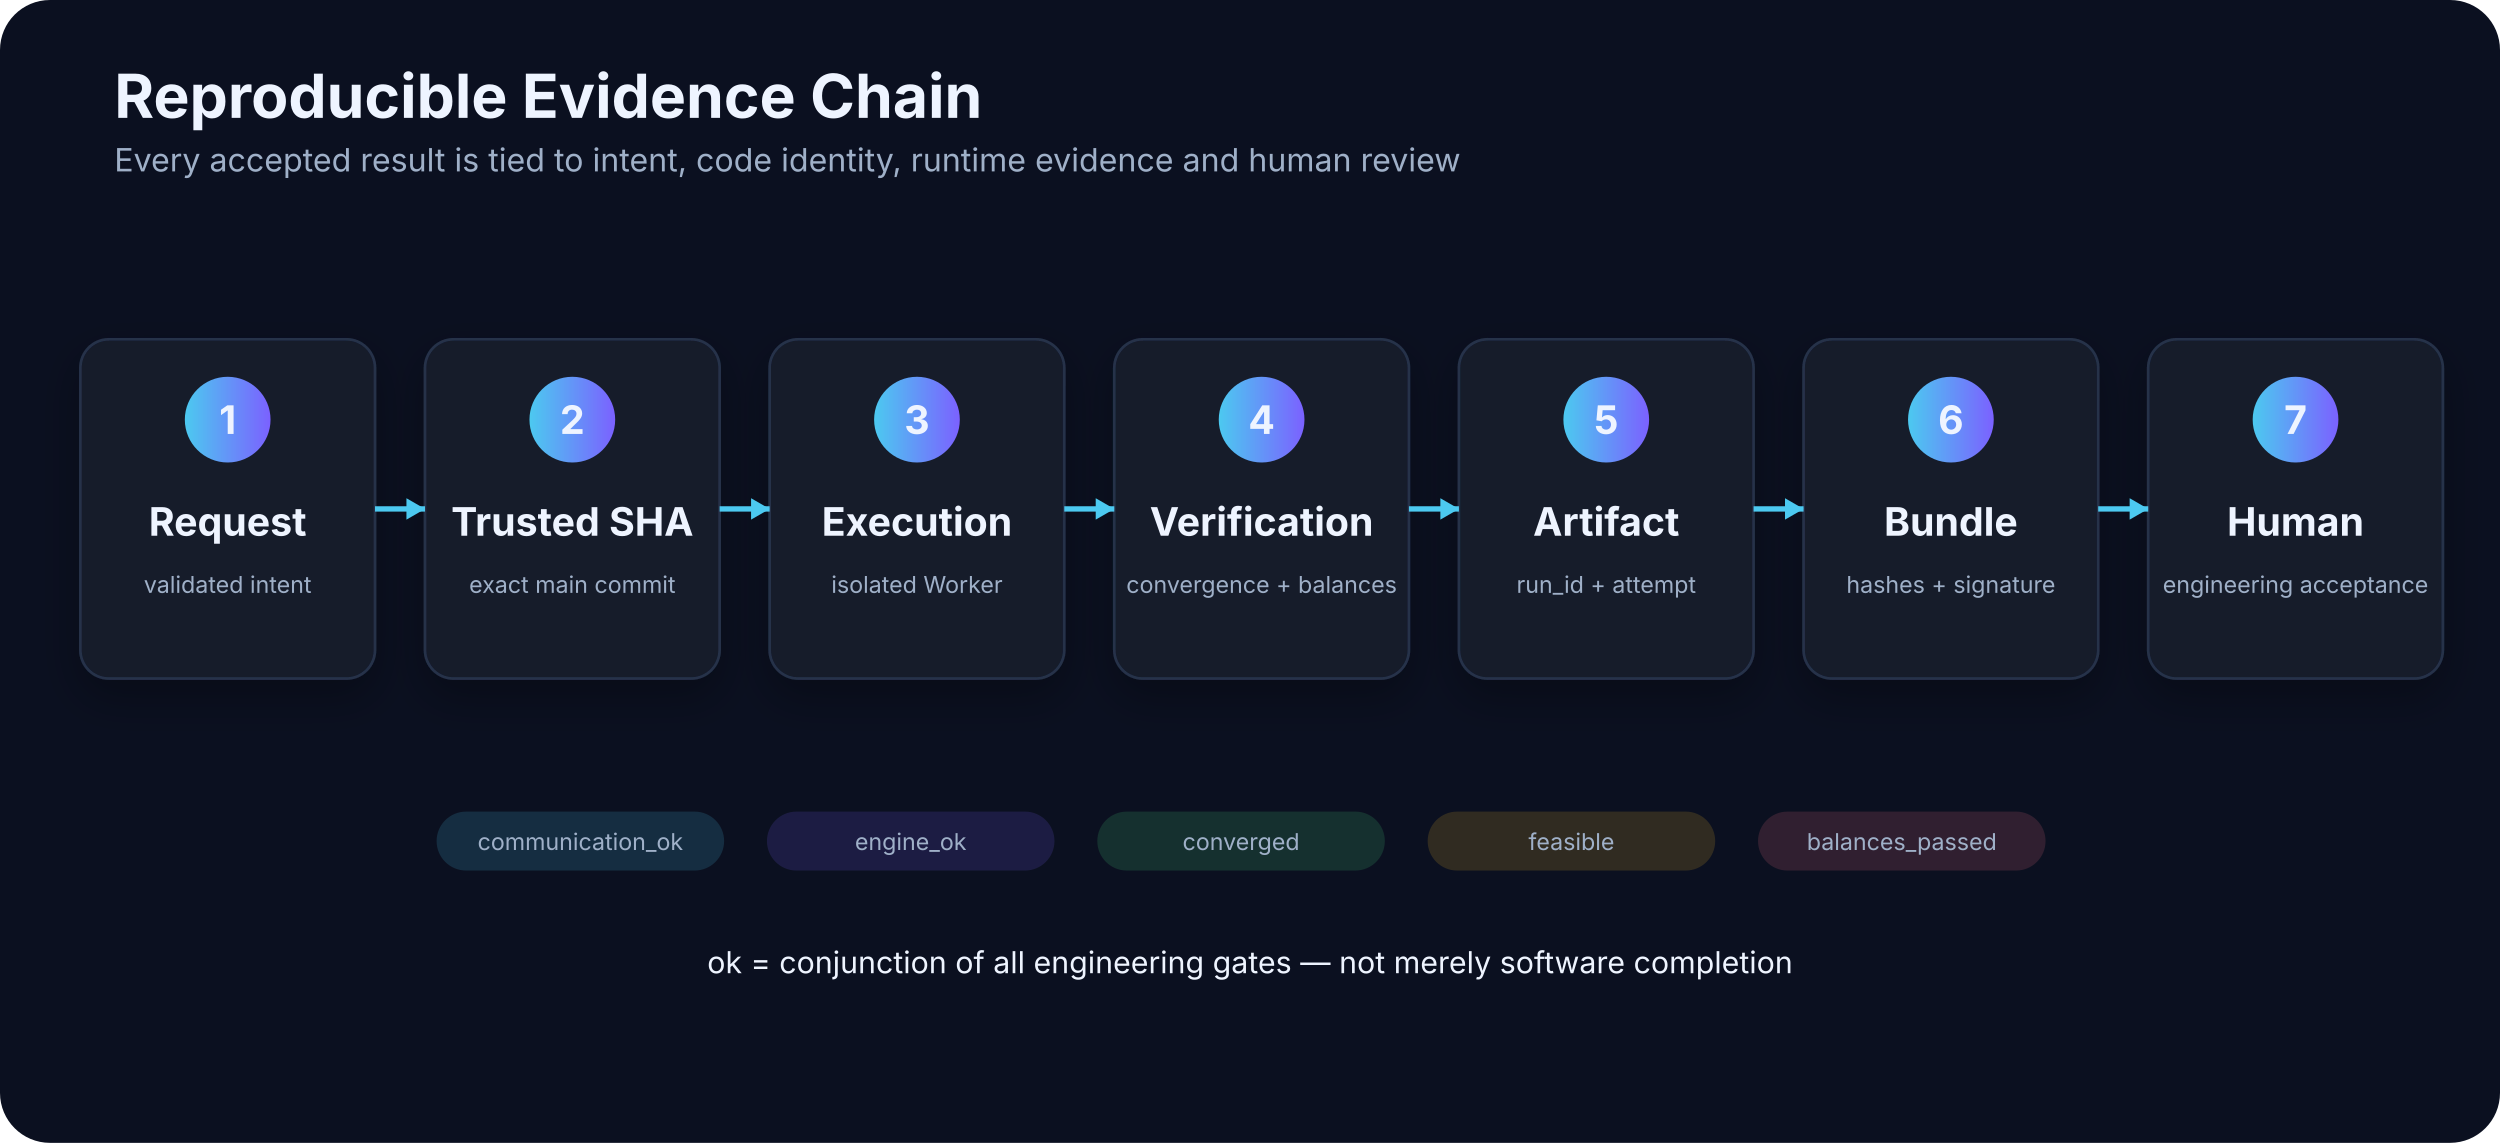
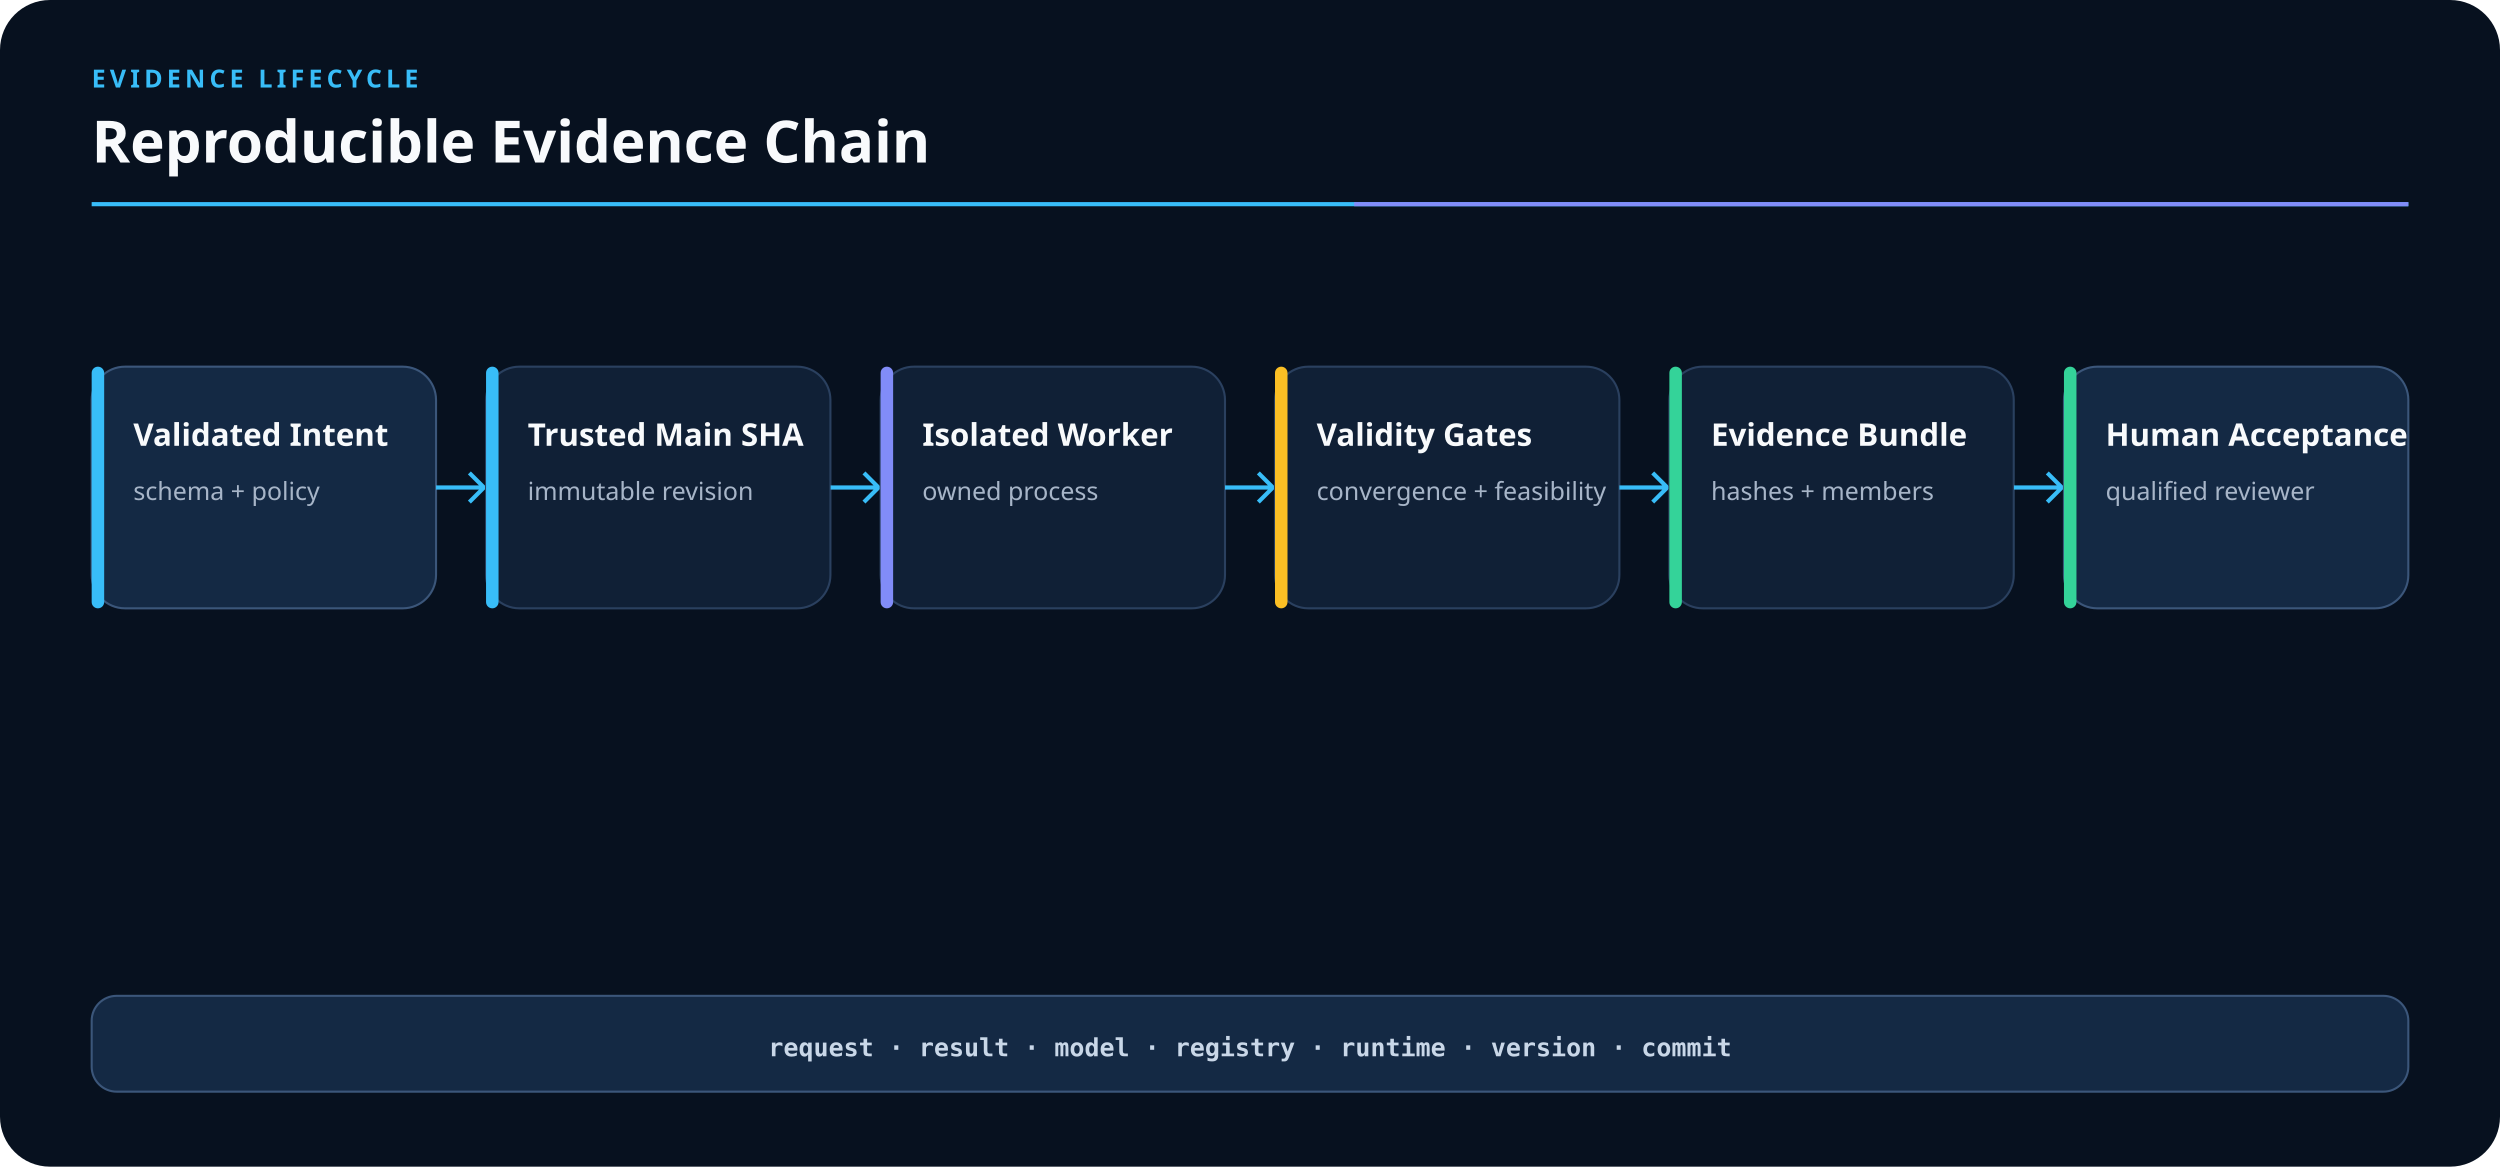
- <svg xmlns="http://www.w3.org/2000/svg" width="1400" height="640" viewBox="0 0 1400 640" role="img" aria-labelledby="title desc">
-   <rect width="1400" height="640" rx="28" fill="#0b1020" />
-   <defs>
-     <filter id="shadow" x="-20%" y="-20%" width="140%" height="140%">
-       <feDropShadow dx="0" dy="10" stdDeviation="12" flood-color="#000" flood-opacity=".28" />
-     </filter>
-     <linearGradient id="grad" x1="0" x2="1">
-       <stop offset="0" stop-color="#4cc9f0" />
-       <stop offset="1" stop-color="#7b61ff" />
-     </linearGradient>
-     <style>text{font-family:Inter,Segoe UI,Noto Sans CJK SC,Microsoft YaHei,Arial,sans-serif}.title{fill:#eef4ff;font-size:34px;font-weight:750}.sub{fill:#9fb0c8;font-size:18px}.h{fill:#eef4ff;font-size:22px;font-weight:700}.b{fill:#eef4ff;font-size:17px}.small{fill:#9fb0c8;font-size:13px}.panel{fill:#131a2b;stroke:#26324a;stroke-width:1.5}</style>
-   </defs>
-   <text x="64" y="66" class="title">Reproducible Evidence Chain</text>
-   <text x="64" y="96" class="sub">Every accepted result is tied to intent, code identity, runtime evidence and human review</text>
-   <g class="panel">
-     <rect x="45" y="190" width="165" height="190" rx="16" filter="url(#shadow)" />
-     <rect x="238" y="190" width="165" height="190" rx="16" filter="url(#shadow)" />
-     <rect x="431" y="190" width="165" height="190" rx="16" filter="url(#shadow)" />
-     <rect x="624" y="190" width="165" height="190" rx="16" filter="url(#shadow)" />
-     <rect x="817" y="190" width="165" height="190" rx="16" filter="url(#shadow)" />
-     <rect x="1010" y="190" width="165" height="190" rx="16" filter="url(#shadow)" />
-     <rect x="1203" y="190" width="165" height="190" rx="16" filter="url(#shadow)" />
-   </g>
-   <g fill="url(#grad)">
-     <circle cx="127.5" cy="235" r="24" />
-     <circle cx="320.5" cy="235" r="24" />
-     <circle cx="513.5" cy="235" r="24" />
-     <circle cx="706.5" cy="235" r="24" />
-     <circle cx="899.5" cy="235" r="24" />
-     <circle cx="1092.5" cy="235" r="24" />
-     <circle cx="1285.5" cy="235" r="24" />
-   </g>
-   <g class="h" text-anchor="middle">
-     <text x="127.5" y="243">1</text>
-     <text x="320.5" y="243">2</text>
-     <text x="513.5" y="243">3</text>
-     <text x="706.5" y="243">4</text>
-     <text x="899.5" y="243">5</text>
-     <text x="1092.5" y="243">6</text>
-     <text x="1285.5" y="243">7</text>
-     <text x="127.5" y="300">Request</text>
-     <text x="320.5" y="300">Trusted SHA</text>
-     <text x="513.5" y="300">Execution</text>
-     <text x="706.5" y="300">Verification</text>
-     <text x="899.5" y="300">Artifact</text>
-     <text x="1092.5" y="300">Bundle</text>
-     <text x="1285.5" y="300">Human</text>
-   </g>
-   <g class="small" text-anchor="middle">
-     <text x="127.5" y="332">validated intent</text>
-     <text x="320.5" y="332">exact main commit</text>
-     <text x="513.5" y="332">isolated Worker</text>
-     <text x="706.5" y="332">convergence + balances</text>
-     <text x="899.5" y="332">run_id + attempt</text>
-     <text x="1092.5" y="332">hashes + signature</text>
-     <text x="1285.5" y="332">engineering acceptance</text>
-   </g>
-   <g stroke="#4cc9f0" stroke-width="3">
-     <line x1="210" y1="285" x2="238" y2="285" />
-     <line x1="403" y1="285" x2="431" y2="285" />
-     <line x1="596" y1="285" x2="624" y2="285" />
-     <line x1="789" y1="285" x2="817" y2="285" />
-     <line x1="982" y1="285" x2="1010" y2="285" />
-     <line x1="1175" y1="285" x2="1203" y2="285" />
-   </g>
-   <g fill="#4cc9f0">
-     <polygon points="238,285 227.6,291 227.6,279" />
-     <polygon points="431,285 420.6,291 420.6,279" />
-     <polygon points="624,285 613.6,291 613.6,279" />
-     <polygon points="817,285 806.6,291 806.6,279" />
-     <polygon points="1010,285 999.6,291 999.6,279" />
-     <polygon points="1203,285 1192.6,291 1192.6,279" />
-   </g>
-   <rect x="245" y="455" width="160" height="32" rx="16" fill="#4cc9f0" opacity=".16" stroke="#4cc9f0" />
-   <text x="325" y="476" class="small" text-anchor="middle">communication_ok</text>
-   <rect x="430" y="455" width="160" height="32" rx="16" fill="#7b61ff" opacity=".16" stroke="#7b61ff" />
-   <text x="510" y="476" class="small" text-anchor="middle">engine_ok</text>
-   <rect x="615" y="455" width="160" height="32" rx="16" fill="#4ade80" opacity=".16" stroke="#4ade80" />
-   <text x="695" y="476" class="small" text-anchor="middle">converged</text>
-   <rect x="800" y="455" width="160" height="32" rx="16" fill="#fbbf24" opacity=".16" stroke="#fbbf24" />
-   <text x="880" y="476" class="small" text-anchor="middle">feasible</text>
-   <rect x="985" y="455" width="160" height="32" rx="16" fill="#fb7185" opacity=".16" stroke="#fb7185" />
-   <text x="1065" y="476" class="small" text-anchor="middle">balances_passed</text>
-   <text x="700" y="545" class="b" text-anchor="middle">ok = conjunction of all engineering gates — not merely software completion</text>
+ <svg xmlns="http://www.w3.org/2000/svg" viewBox="0 0 1200 560" role="img" aria-labelledby="title desc">
+   <style>.h{font:700 28px system-ui,sans-serif;fill:#F8FAFC}.e{font:700 12px system-ui,sans-serif;fill:#38BDF8;letter-spacing:2px}.l{font:650 15px system-ui,sans-serif;fill:#F8FAFC}.s{font:500 12px system-ui,sans-serif;fill:#A7B5C8}.m{font:600 12px monospace;fill:#C9D7E8}.c{fill:#102036;stroke:#2A405F}.d{fill:#142944;stroke:#3B567A}</style>
+   <rect width="1200" height="560" rx="24" fill="#07111F" />
+   <text x="44" y="42" class="e">EVIDENCE LIFECYCLE</text>
+   <text x="44" y="78" class="h">Reproducible Evidence Chain</text>
+   <path d="M44 98H1156" stroke="#38BDF8" stroke-width="2" />
+   <path d="M650 98H1156" stroke="#818CF8" stroke-width="2" />
+   <rect x="44.0" y="176" width="165.3" height="116" rx="16" class="d" />
+   <rect x="44.0" y="176" width="6" height="116" rx="3" fill="#38BDF8" />
+   <text x="64.0" y="214" class="l">Validated Intent</text>
+   <text x="64.0" y="240" class="s">schema + policy</text>
+   <path d="M209.3 234.0h23m-7-7 7 7-7 7" fill="none" stroke="#38BDF8" stroke-width="2" />
+   <rect x="233.3" y="176" width="165.3" height="116" rx="16" class="c" />
+   <rect x="233.3" y="176" width="6" height="116" rx="3" fill="#38BDF8" />
+   <text x="253.3" y="214" class="l">Trusted Main SHA</text>
+   <text x="253.3" y="240" class="s">immutable revision</text>
+   <path d="M398.7 234.0h23m-7-7 7 7-7 7" fill="none" stroke="#38BDF8" stroke-width="2" />
+   <rect x="422.7" y="176" width="165.3" height="116" rx="16" class="c" />
+   <rect x="422.7" y="176" width="6" height="116" rx="3" fill="#818CF8" />
+   <text x="442.7" y="214" class="l">Isolated Worker</text>
+   <text x="442.7" y="240" class="s">owned process</text>
+   <path d="M588.0 234.0h23m-7-7 7 7-7 7" fill="none" stroke="#38BDF8" stroke-width="2" />
+   <rect x="612.0" y="176" width="165.3" height="116" rx="16" class="c" />
+   <rect x="612.0" y="176" width="6" height="116" rx="3" fill="#FBBF24" />
+   <text x="632.0" y="214" class="l">Validity Gates</text>
+   <text x="632.0" y="240" class="s">convergence + feasibility</text>
+   <path d="M777.3 234.0h23m-7-7 7 7-7 7" fill="none" stroke="#38BDF8" stroke-width="2" />
+   <rect x="801.3" y="176" width="165.3" height="116" rx="16" class="c" />
+   <rect x="801.3" y="176" width="6" height="116" rx="3" fill="#34D399" />
+   <text x="821.3" y="214" class="l">Evidence Bundle</text>
+   <text x="821.3" y="240" class="s">hashes + members</text>
+   <path d="M966.7 234.0h23m-7-7 7 7-7 7" fill="none" stroke="#38BDF8" stroke-width="2" />
+   <rect x="990.7" y="176" width="165.3" height="116" rx="16" class="d" />
+   <rect x="990.7" y="176" width="6" height="116" rx="3" fill="#34D399" />
+   <text x="1010.7" y="214" class="l">Human Acceptance</text>
+   <text x="1010.7" y="240" class="s">qualified reviewer</text>
+   <rect x="44" y="478" width="1112" height="46" rx="12" class="d" />
+   <text x="600" y="507" class="m" text-anchor="middle">request · result · model · registry · runtime · version · commit</text>
</svg>
